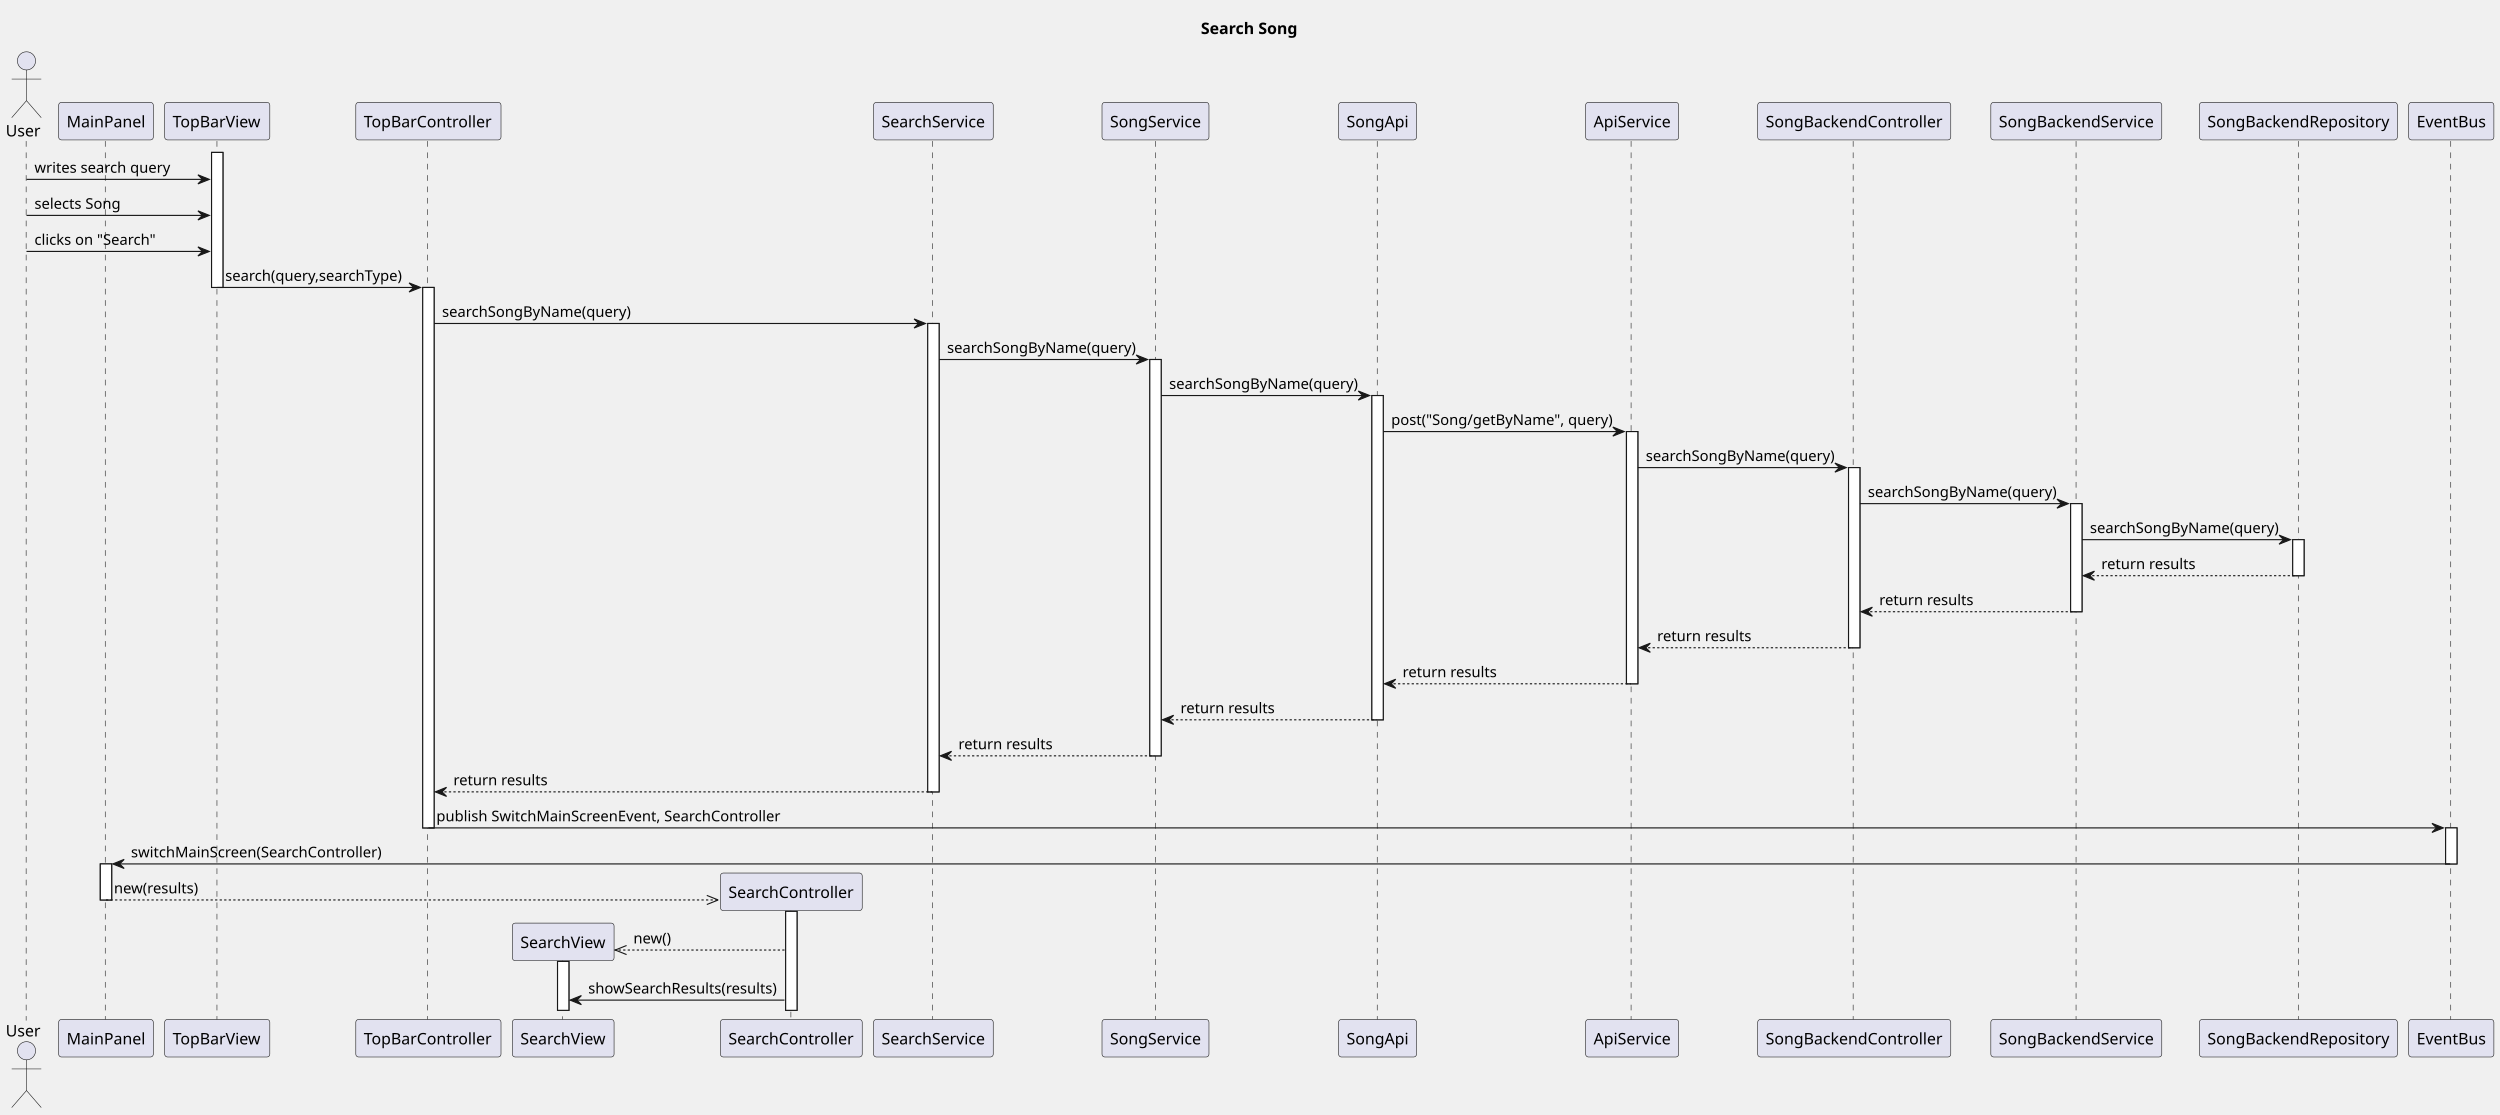
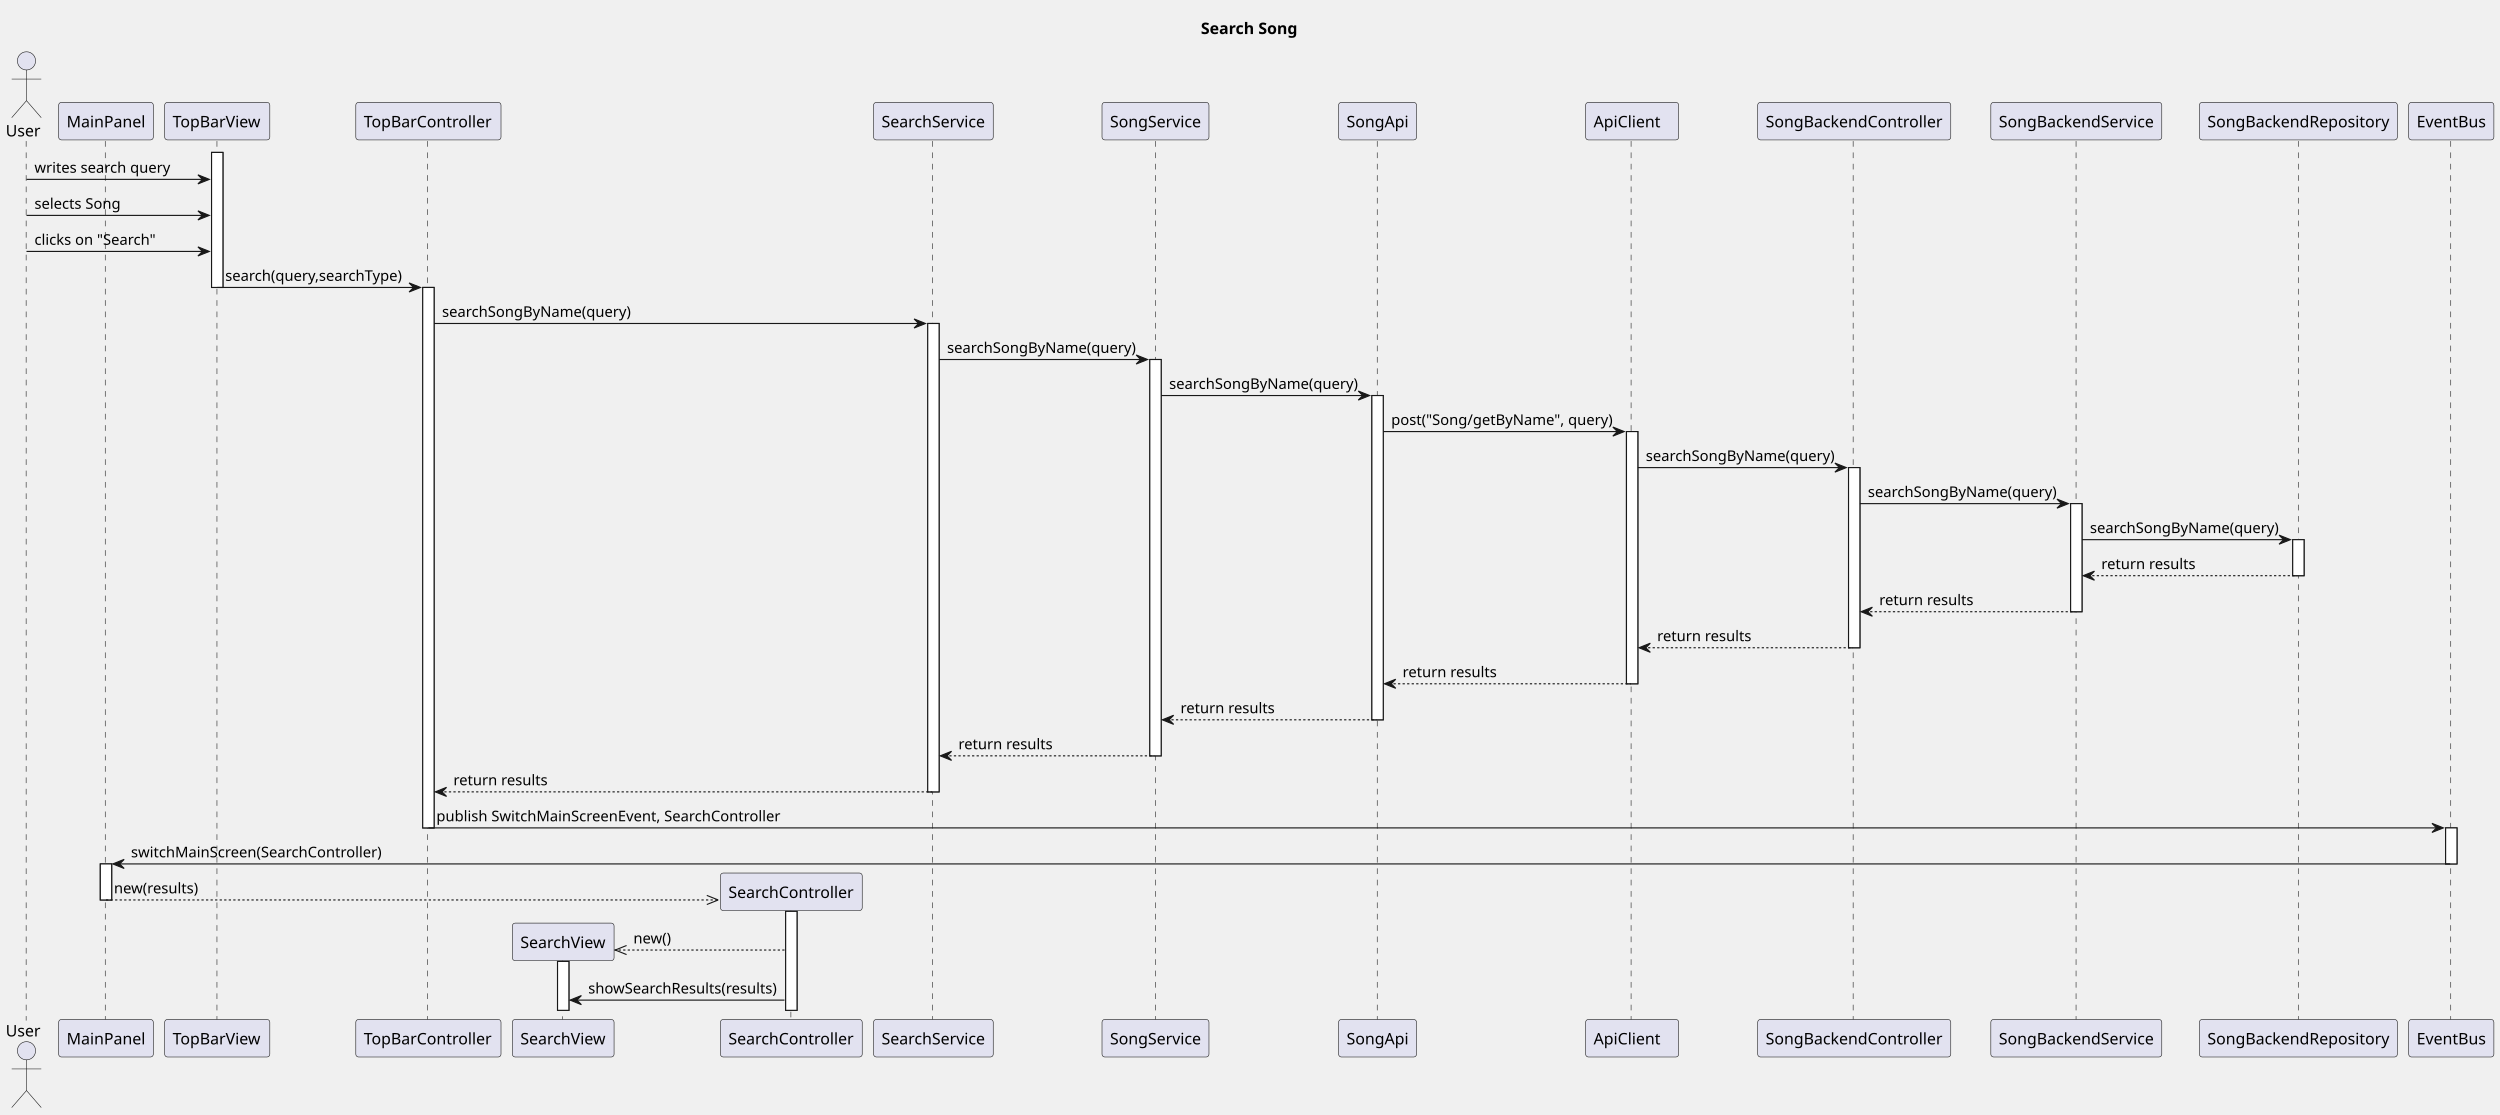
<svg xmlns="http://www.w3.org/2000/svg" contentStyleType="text/css" data-diagram-type="SEQUENCE" height="981px" preserveAspectRatio="none" style="width:2200px;height:981px;background:#FFFFFF;" version="1.1" viewBox="0 0 2200 981" width="2200px" zoomAndPan="magnify">
  <defs />
  <g>
    <text fill="#000000" font-family="sans-serif" font-size="14" font-weight="bold" lengthAdjust="spacing" textLength="85.092" x="1056.761" y="29.966">Search Song</text>
    <g>
      <rect fill="#FFFFFF" height="31.706" style="stroke:#181818;stroke-width:1;" width="10" x="88.268" y="760.256" />
    </g>
    <g>
      <rect fill="#FFFFFF" height="118.824" style="stroke:#181818;stroke-width:1;" width="10" x="186.173" y="134.136" />
    </g>
    <g>
      <rect fill="#FFFFFF" height="475.59" style="stroke:#181818;stroke-width:1;" width="10" x="371.993" y="252.96" />
    </g>
    <g>
      <rect fill="#FFFFFF" height="43.068" style="stroke:#181818;stroke-width:1;" width="10" x="490.632" y="846.03" />
    </g>
    <g>
      <rect fill="#FFFFFF" height="87.136" style="stroke:#181818;stroke-width:1;" width="10" x="691.37" y="801.962" />
    </g>
    <g>
      <rect fill="#FFFFFF" height="412.178" style="stroke:#181818;stroke-width:1;" width="10" x="816.401" y="284.666" />
    </g>
    <g>
      <rect fill="#FFFFFF" height="348.766" style="stroke:#181818;stroke-width:1;" width="10" x="1011.827" y="316.372" />
    </g>
    <g>
      <rect fill="#FFFFFF" height="285.354" style="stroke:#181818;stroke-width:1;" width="10" x="1207.253" y="348.078" />
    </g>
    <g>
      <rect fill="#FFFFFF" height="221.942" style="stroke:#181818;stroke-width:1;" width="10" x="1431.293" y="379.784" />
    </g>
    <g>
      <rect fill="#FFFFFF" height="158.53" style="stroke:#181818;stroke-width:1;" width="10" x="1626.719" y="411.49" />
    </g>
    <g>
      <rect fill="#FFFFFF" height="95.118" style="stroke:#181818;stroke-width:1;" width="10" x="1822.145" y="443.196" />
    </g>
    <g>
      <rect fill="#FFFFFF" height="31.706" style="stroke:#181818;stroke-width:1;" width="10" x="2017.571" y="474.902" />
    </g>
    <g>
      <rect fill="#FFFFFF" height="31.706" style="stroke:#181818;stroke-width:1;" width="10" x="2152.135" y="728.55" />
    </g>
    <g class="participant-lifeline" data-entity-uid="part1" data-qualified-name="User" id="part1-lifeline">
      <g>
        <rect fill="#000000" fill-opacity="0" height="773.962" width="8" x="19.309" y="124.136" />
        <line style="stroke:#181818;stroke-width:0.5;stroke-dasharray:5,5;" x1="23" x2="23" y1="124.136" y2="898.098" />
      </g>
    </g>
    <g class="participant-lifeline" data-entity-uid="part2" data-qualified-name="MainPanel" id="part2-lifeline">
      <g>
        <rect fill="#000000" fill-opacity="0" height="773.962" width="8" x="89.268" y="124.136" />
        <line style="stroke:#181818;stroke-width:0.5;stroke-dasharray:5,5;" x1="92.618" x2="92.618" y1="124.136" y2="898.098" />
      </g>
    </g>
    <g class="participant-lifeline" data-entity-uid="part3" data-qualified-name="TopBarView" id="part3-lifeline">
      <g>
        <rect fill="#000000" fill-opacity="0" height="773.962" width="8" x="187.173" y="124.136" />
        <line style="stroke:#181818;stroke-width:0.5;stroke-dasharray:5,5;" x1="190.918" x2="190.918" y1="124.136" y2="898.098" />
      </g>
    </g>
    <g class="participant-lifeline" data-entity-uid="part4" data-qualified-name="TopBarController" id="part4-lifeline">
      <g>
        <rect fill="#000000" fill-opacity="0" height="773.962" width="8" x="372.993" y="124.136" />
        <line style="stroke:#181818;stroke-width:0.5;stroke-dasharray:5,5;" x1="376.104" x2="376.104" y1="124.136" y2="898.098" />
      </g>
    </g>
    <g class="participant-lifeline" data-entity-uid="part5" data-qualified-name="SearchView" id="part5-lifeline">
      <g>
        <rect fill="#000000" fill-opacity="0" height="53.74" width="8" x="491.632" y="844.358" />
        <line style="stroke:#181818;stroke-width:0.5;stroke-dasharray:5,5;" x1="494.881" x2="494.881" y1="844.358" y2="898.098" />
      </g>
    </g>
    <g class="participant-lifeline" data-entity-uid="part6" data-qualified-name="SearchController" id="part6-lifeline">
      <g>
        <rect fill="#000000" fill-opacity="0" height="97.808" width="8" x="692.37" y="800.29" />
        <line style="stroke:#181818;stroke-width:0.5;stroke-dasharray:5,5;" x1="695.987" x2="695.987" y1="800.29" y2="898.098" />
      </g>
    </g>
    <g class="participant-lifeline" data-entity-uid="part7" data-qualified-name="SearchService" id="part7-lifeline">
      <g>
        <rect fill="#000000" fill-opacity="0" height="773.962" width="8" x="817.401" y="124.136" />
        <line style="stroke:#181818;stroke-width:0.5;stroke-dasharray:5,5;" x1="820.754" x2="820.754" y1="124.136" y2="898.098" />
      </g>
    </g>
    <g class="participant-lifeline" data-entity-uid="part8" data-qualified-name="SongService" id="part8-lifeline">
      <g>
        <rect fill="#000000" fill-opacity="0" height="773.962" width="8" x="1012.827" y="124.136" />
        <line style="stroke:#181818;stroke-width:0.5;stroke-dasharray:5,5;" x1="1016.766" x2="1016.766" y1="124.136" y2="898.098" />
      </g>
    </g>
    <g class="participant-lifeline" data-entity-uid="part9" data-qualified-name="SongApi" id="part9-lifeline">
      <g>
        <rect fill="#000000" fill-opacity="0" height="773.962" width="8" x="1208.253" y="124.136" />
        <line style="stroke:#181818;stroke-width:0.5;stroke-dasharray:5,5;" x1="1211.96" x2="1211.96" y1="124.136" y2="898.098" />
      </g>
    </g>
-     <g class="participant-lifeline" data-entity-uid="part10" data-qualified-name="ApiService" id="part10-lifeline">
+     <g class="participant-lifeline" data-entity-uid="part10" data-qualified-name="ApiClient" id="part10-lifeline">
      <g>
        <rect fill="#000000" fill-opacity="0" height="773.962" width="8" x="1432.293" y="124.136" />
        <line style="stroke:#181818;stroke-width:0.5;stroke-dasharray:5,5;" x1="1435.357" x2="1435.357" y1="124.136" y2="898.098" />
      </g>
    </g>
    <g class="participant-lifeline" data-entity-uid="part11" data-qualified-name="SongBackendController" id="part11-lifeline">
      <g>
        <rect fill="#000000" fill-opacity="0" height="773.962" width="8" x="1627.719" y="124.136" />
        <line style="stroke:#181818;stroke-width:0.5;stroke-dasharray:5,5;" x1="1630.767" x2="1630.767" y1="124.136" y2="898.098" />
      </g>
    </g>
    <g class="participant-lifeline" data-entity-uid="part12" data-qualified-name="SongBackendService" id="part12-lifeline">
      <g>
        <rect fill="#000000" fill-opacity="0" height="773.962" width="8" x="1823.145" y="124.136" />
        <line style="stroke:#181818;stroke-width:0.5;stroke-dasharray:5,5;" x1="1826.93" x2="1826.93" y1="124.136" y2="898.098" />
      </g>
    </g>
    <g class="participant-lifeline" data-entity-uid="part13" data-qualified-name="SongBackendRepository" id="part13-lifeline">
      <g>
        <rect fill="#000000" fill-opacity="0" height="773.962" width="8" x="2018.571" y="124.136" />
        <line style="stroke:#181818;stroke-width:0.5;stroke-dasharray:5,5;" x1="2022.484" x2="2022.484" y1="124.136" y2="898.098" />
      </g>
    </g>
    <g class="participant-lifeline" data-entity-uid="part14" data-qualified-name="EventBus" id="part14-lifeline">
      <g>
        <rect fill="#000000" fill-opacity="0" height="773.962" width="8" x="2153.135" y="124.136" />
        <line style="stroke:#181818;stroke-width:0.5;stroke-dasharray:5,5;" x1="2156.658" x2="2156.658" y1="124.136" y2="898.098" />
      </g>
    </g>
    <g class="participant participant-head" data-entity-uid="part1" data-qualified-name="User" id="part1-head">
      <text fill="#000000" font-family="sans-serif" font-size="14" lengthAdjust="spacing" textLength="30.618" x="5" y="120.034">User</text>
      <ellipse cx="23.309" cy="53.568" fill="#E2E2F0" rx="8" ry="8" style="stroke:#181818;stroke-width:0.5;" />
      <path d="M23.309,61.568 L23.309,88.568 M10.309,69.568 L36.309,69.568 M23.309,88.568 L10.309,103.568 M23.309,88.568 L36.309,103.568" fill="none" style="stroke:#181818;stroke-width:0.5;" />
    </g>
    <g class="participant participant-tail" data-entity-uid="part1" data-qualified-name="User" id="part1-tail">
      <text fill="#000000" font-family="sans-serif" font-size="14" lengthAdjust="spacing" textLength="30.618" x="5" y="912.064">User</text>
      <ellipse cx="23.309" cy="924.666" fill="#E2E2F0" rx="8" ry="8" style="stroke:#181818;stroke-width:0.5;" />
      <path d="M23.309,932.666 L23.309,959.666 M10.309,940.666 L36.309,940.666 M23.309,959.666 L10.309,974.666 M23.309,959.666 L36.309,974.666" fill="none" style="stroke:#181818;stroke-width:0.5;" />
    </g>
    <g class="participant participant-head" data-entity-uid="part2" data-qualified-name="MainPanel" id="part2-head">
      <rect fill="#E2E2F0" height="33.068" rx="2.5" ry="2.5" style="stroke:#181818;stroke-width:0.5;" width="83.3" x="51.618" y="90.068" />
      <text fill="#000000" font-family="sans-serif" font-size="14" lengthAdjust="spacing" textLength="69.3" x="58.618" y="112.034">MainPanel</text>
    </g>
    <g class="participant participant-tail" data-entity-uid="part2" data-qualified-name="MainPanel" id="part2-tail">
      <rect fill="#E2E2F0" height="33.068" rx="2.5" ry="2.5" style="stroke:#181818;stroke-width:0.5;" width="83.3" x="51.618" y="897.098" />
      <text fill="#000000" font-family="sans-serif" font-size="14" lengthAdjust="spacing" textLength="69.3" x="58.618" y="919.064">MainPanel</text>
    </g>
    <g class="participant participant-head" data-entity-uid="part3" data-qualified-name="TopBarView" id="part3-head">
      <rect fill="#E2E2F0" height="33.068" rx="2.5" ry="2.5" style="stroke:#181818;stroke-width:0.5;" width="92.512" x="144.918" y="90.068" />
      <text fill="#000000" font-family="sans-serif" font-size="14" lengthAdjust="spacing" textLength="78.512" x="151.918" y="112.034">TopBarView</text>
    </g>
    <g class="participant participant-tail" data-entity-uid="part3" data-qualified-name="TopBarView" id="part3-tail">
      <rect fill="#E2E2F0" height="33.068" rx="2.5" ry="2.5" style="stroke:#181818;stroke-width:0.5;" width="92.512" x="144.918" y="897.098" />
      <text fill="#000000" font-family="sans-serif" font-size="14" lengthAdjust="spacing" textLength="78.512" x="151.918" y="919.064">TopBarView</text>
    </g>
    <g class="participant participant-head" data-entity-uid="part4" data-qualified-name="TopBarController" id="part4-head">
      <rect fill="#E2E2F0" height="33.068" rx="2.5" ry="2.5" style="stroke:#181818;stroke-width:0.5;" width="127.778" x="313.104" y="90.068" />
      <text fill="#000000" font-family="sans-serif" font-size="14" lengthAdjust="spacing" textLength="113.778" x="320.104" y="112.034">TopBarController</text>
    </g>
    <g class="participant participant-tail" data-entity-uid="part4" data-qualified-name="TopBarController" id="part4-tail">
      <rect fill="#E2E2F0" height="33.068" rx="2.5" ry="2.5" style="stroke:#181818;stroke-width:0.5;" width="127.778" x="313.104" y="897.098" />
      <text fill="#000000" font-family="sans-serif" font-size="14" lengthAdjust="spacing" textLength="113.778" x="320.104" y="919.064">TopBarController</text>
    </g>
    <g class="participant participant-tail" data-entity-uid="part5" data-qualified-name="SearchView" id="part5-tail">
      <rect fill="#E2E2F0" height="33.068" rx="2.5" ry="2.5" style="stroke:#181818;stroke-width:0.5;" width="89.502" x="450.881" y="897.098" />
      <text fill="#000000" font-family="sans-serif" font-size="14" lengthAdjust="spacing" textLength="75.502" x="457.881" y="919.064">SearchView</text>
    </g>
    <g class="participant participant-tail" data-entity-uid="part6" data-qualified-name="SearchController" id="part6-tail">
      <rect fill="#E2E2F0" height="33.068" rx="2.5" ry="2.5" style="stroke:#181818;stroke-width:0.5;" width="124.768" x="633.987" y="897.098" />
      <text fill="#000000" font-family="sans-serif" font-size="14" lengthAdjust="spacing" textLength="110.768" x="640.987" y="919.064">SearchController</text>
    </g>
    <g class="participant participant-head" data-entity-uid="part7" data-qualified-name="SearchService" id="part7-head">
      <rect fill="#E2E2F0" height="33.068" rx="2.5" ry="2.5" style="stroke:#181818;stroke-width:0.5;" width="105.294" x="768.754" y="90.068" />
      <text fill="#000000" font-family="sans-serif" font-size="14" lengthAdjust="spacing" textLength="91.294" x="775.754" y="112.034">SearchService</text>
    </g>
    <g class="participant participant-tail" data-entity-uid="part7" data-qualified-name="SearchService" id="part7-tail">
      <rect fill="#E2E2F0" height="33.068" rx="2.5" ry="2.5" style="stroke:#181818;stroke-width:0.5;" width="105.294" x="768.754" y="897.098" />
      <text fill="#000000" font-family="sans-serif" font-size="14" lengthAdjust="spacing" textLength="91.294" x="775.754" y="919.064">SearchService</text>
    </g>
    <g class="participant participant-head" data-entity-uid="part8" data-qualified-name="SongService" id="part8-head">
      <rect fill="#E2E2F0" height="33.068" rx="2.5" ry="2.5" style="stroke:#181818;stroke-width:0.5;" width="94.122" x="969.766" y="90.068" />
      <text fill="#000000" font-family="sans-serif" font-size="14" lengthAdjust="spacing" textLength="80.122" x="976.766" y="112.034">SongService</text>
    </g>
    <g class="participant participant-tail" data-entity-uid="part8" data-qualified-name="SongService" id="part8-tail">
      <rect fill="#E2E2F0" height="33.068" rx="2.5" ry="2.5" style="stroke:#181818;stroke-width:0.5;" width="94.122" x="969.766" y="897.098" />
      <text fill="#000000" font-family="sans-serif" font-size="14" lengthAdjust="spacing" textLength="80.122" x="976.766" y="919.064">SongService</text>
    </g>
    <g class="participant participant-head" data-entity-uid="part9" data-qualified-name="SongApi" id="part9-head">
      <rect fill="#E2E2F0" height="33.068" rx="2.5" ry="2.5" style="stroke:#181818;stroke-width:0.5;" width="68.586" x="1177.96" y="90.068" />
      <text fill="#000000" font-family="sans-serif" font-size="14" lengthAdjust="spacing" textLength="54.586" x="1184.96" y="112.034">SongApi</text>
    </g>
    <g class="participant participant-tail" data-entity-uid="part9" data-qualified-name="SongApi" id="part9-tail">
      <rect fill="#E2E2F0" height="33.068" rx="2.5" ry="2.5" style="stroke:#181818;stroke-width:0.5;" width="68.586" x="1177.96" y="897.098" />
      <text fill="#000000" font-family="sans-serif" font-size="14" lengthAdjust="spacing" textLength="54.586" x="1184.96" y="919.064">SongApi</text>
    </g>
-     <g class="participant participant-head" data-entity-uid="part10" data-qualified-name="ApiService" id="part10-head">
+     <g class="participant participant-head" data-entity-uid="part10" data-qualified-name="ApiClient" id="part10-head">
      <rect fill="#E2E2F0" height="33.068" rx="2.5" ry="2.5" style="stroke:#181818;stroke-width:0.5;" width="81.872" x="1395.357" y="90.068" />
-       <text fill="#000000" font-family="sans-serif" font-size="14" lengthAdjust="spacing" textLength="67.872" x="1402.357" y="112.034">ApiService</text>
-     </g>
-     <g class="participant participant-tail" data-entity-uid="part10" data-qualified-name="ApiService" id="part10-tail">
+       <text fill="#000000" font-family="sans-serif" font-size="14" lengthAdjust="spacing" textLength="67.872" x="1402.357" y="112.034">ApiClient</text>
+     </g>
+     <g class="participant participant-tail" data-entity-uid="part10" data-qualified-name="ApiClient" id="part10-tail">
      <rect fill="#E2E2F0" height="33.068" rx="2.5" ry="2.5" style="stroke:#181818;stroke-width:0.5;" width="81.872" x="1395.357" y="897.098" />
-       <text fill="#000000" font-family="sans-serif" font-size="14" lengthAdjust="spacing" textLength="67.872" x="1402.357" y="919.064">ApiService</text>
+       <text fill="#000000" font-family="sans-serif" font-size="14" lengthAdjust="spacing" textLength="67.872" x="1402.357" y="919.064">ApiClient</text>
    </g>
    <g class="participant participant-head" data-entity-uid="part11" data-qualified-name="SongBackendController" id="part11-head">
      <rect fill="#E2E2F0" height="33.068" rx="2.5" ry="2.5" style="stroke:#181818;stroke-width:0.5;" width="169.903" x="1546.767" y="90.068" />
      <text fill="#000000" font-family="sans-serif" font-size="14" lengthAdjust="spacing" textLength="155.903" x="1553.767" y="112.034">SongBackendController</text>
    </g>
    <g class="participant participant-tail" data-entity-uid="part11" data-qualified-name="SongBackendController" id="part11-tail">
      <rect fill="#E2E2F0" height="33.068" rx="2.5" ry="2.5" style="stroke:#181818;stroke-width:0.5;" width="169.903" x="1546.767" y="897.098" />
      <text fill="#000000" font-family="sans-serif" font-size="14" lengthAdjust="spacing" textLength="155.903" x="1553.767" y="919.064">SongBackendController</text>
    </g>
    <g class="participant participant-head" data-entity-uid="part12" data-qualified-name="SongBackendService" id="part12-head">
      <rect fill="#E2E2F0" height="33.068" rx="2.5" ry="2.5" style="stroke:#181818;stroke-width:0.5;" width="150.429" x="1751.93" y="90.068" />
      <text fill="#000000" font-family="sans-serif" font-size="14" lengthAdjust="spacing" textLength="136.429" x="1758.93" y="112.034">SongBackendService</text>
    </g>
    <g class="participant participant-tail" data-entity-uid="part12" data-qualified-name="SongBackendService" id="part12-tail">
      <rect fill="#E2E2F0" height="33.068" rx="2.5" ry="2.5" style="stroke:#181818;stroke-width:0.5;" width="150.429" x="1751.93" y="897.098" />
      <text fill="#000000" font-family="sans-serif" font-size="14" lengthAdjust="spacing" textLength="136.429" x="1758.93" y="919.064">SongBackendService</text>
    </g>
    <g class="participant participant-head" data-entity-uid="part13" data-qualified-name="SongBackendRepository" id="part13-head">
      <rect fill="#E2E2F0" height="33.068" rx="2.5" ry="2.5" style="stroke:#181818;stroke-width:0.5;" width="174.173" x="1935.484" y="90.068" />
      <text fill="#000000" font-family="sans-serif" font-size="14" lengthAdjust="spacing" textLength="160.173" x="1942.484" y="112.034">SongBackendRepository</text>
    </g>
    <g class="participant participant-tail" data-entity-uid="part13" data-qualified-name="SongBackendRepository" id="part13-tail">
      <rect fill="#E2E2F0" height="33.068" rx="2.5" ry="2.5" style="stroke:#181818;stroke-width:0.5;" width="174.173" x="1935.484" y="897.098" />
      <text fill="#000000" font-family="sans-serif" font-size="14" lengthAdjust="spacing" textLength="160.173" x="1942.484" y="919.064">SongBackendRepository</text>
    </g>
    <g class="participant participant-head" data-entity-uid="part14" data-qualified-name="EventBus" id="part14-head">
      <rect fill="#E2E2F0" height="33.068" rx="2.5" ry="2.5" style="stroke:#181818;stroke-width:0.5;" width="74.956" x="2119.658" y="90.068" />
      <text fill="#000000" font-family="sans-serif" font-size="14" lengthAdjust="spacing" textLength="60.956" x="2126.658" y="112.034">EventBus</text>
    </g>
    <g class="participant participant-tail" data-entity-uid="part14" data-qualified-name="EventBus" id="part14-tail">
      <rect fill="#E2E2F0" height="33.068" rx="2.5" ry="2.5" style="stroke:#181818;stroke-width:0.5;" width="74.956" x="2119.658" y="897.098" />
      <text fill="#000000" font-family="sans-serif" font-size="14" lengthAdjust="spacing" textLength="60.956" x="2126.658" y="919.064">EventBus</text>
    </g>
    <g>
      <rect fill="#FFFFFF" height="31.706" style="stroke:#181818;stroke-width:1;" width="10" x="88.268" y="760.256" />
    </g>
    <g>
      <rect fill="#FFFFFF" height="118.824" style="stroke:#181818;stroke-width:1;" width="10" x="186.173" y="134.136" />
    </g>
    <g>
      <rect fill="#FFFFFF" height="475.59" style="stroke:#181818;stroke-width:1;" width="10" x="371.993" y="252.96" />
    </g>
    <g>
      <rect fill="#FFFFFF" height="43.068" style="stroke:#181818;stroke-width:1;" width="10" x="490.632" y="846.03" />
    </g>
    <g>
      <rect fill="#FFFFFF" height="87.136" style="stroke:#181818;stroke-width:1;" width="10" x="691.37" y="801.962" />
    </g>
    <g>
      <rect fill="#FFFFFF" height="412.178" style="stroke:#181818;stroke-width:1;" width="10" x="816.401" y="284.666" />
    </g>
    <g>
      <rect fill="#FFFFFF" height="348.766" style="stroke:#181818;stroke-width:1;" width="10" x="1011.827" y="316.372" />
    </g>
    <g>
      <rect fill="#FFFFFF" height="285.354" style="stroke:#181818;stroke-width:1;" width="10" x="1207.253" y="348.078" />
    </g>
    <g>
      <rect fill="#FFFFFF" height="221.942" style="stroke:#181818;stroke-width:1;" width="10" x="1431.293" y="379.784" />
    </g>
    <g>
      <rect fill="#FFFFFF" height="158.53" style="stroke:#181818;stroke-width:1;" width="10" x="1626.719" y="411.49" />
    </g>
    <g>
      <rect fill="#FFFFFF" height="95.118" style="stroke:#181818;stroke-width:1;" width="10" x="1822.145" y="443.196" />
    </g>
    <g>
      <rect fill="#FFFFFF" height="31.706" style="stroke:#181818;stroke-width:1;" width="10" x="2017.571" y="474.902" />
    </g>
    <g>
      <rect fill="#FFFFFF" height="31.706" style="stroke:#181818;stroke-width:1;" width="10" x="2152.135" y="728.55" />
    </g>
    <g class="message" data-entity-1="part1" data-entity-2="part3" id="msg1">
      <polygon fill="#181818" points="174.173,153.842,184.173,157.842,174.173,161.842,178.173,157.842" style="stroke:#181818;stroke-width:1;" />
      <line style="stroke:#181818;stroke-width:1;" x1="23.309" x2="180.173" y1="157.842" y2="157.842" />
      <text fill="#000000" font-family="sans-serif" font-size="13" lengthAdjust="spacing" textLength="119.808" x="30.309" y="152.033">writes search query</text>
    </g>
    <g class="message" data-entity-1="part1" data-entity-2="part3" id="msg2">
      <polygon fill="#181818" points="174.173,185.548,184.173,189.548,174.173,193.548,178.173,189.548" style="stroke:#181818;stroke-width:1;" />
      <line style="stroke:#181818;stroke-width:1;" x1="23.309" x2="180.173" y1="189.548" y2="189.548" />
      <text fill="#000000" font-family="sans-serif" font-size="13" lengthAdjust="spacing" textLength="75.816" x="30.309" y="183.739">selects Song</text>
    </g>
    <g class="message" data-entity-1="part1" data-entity-2="part3" id="msg3">
      <polygon fill="#181818" points="174.173,217.254,184.173,221.254,174.173,225.254,178.173,221.254" style="stroke:#181818;stroke-width:1;" />
      <line style="stroke:#181818;stroke-width:1;" x1="23.309" x2="180.173" y1="221.254" y2="221.254" />
      <text fill="#000000" font-family="sans-serif" font-size="13" lengthAdjust="spacing" textLength="107.029" x="30.309" y="215.445">clicks on "Search"</text>
    </g>
    <g class="message" data-entity-1="part3" data-entity-2="part4" id="msg4">
      <polygon fill="#181818" points="359.993,248.96,369.993,252.96,359.993,256.96,363.993,252.96" style="stroke:#181818;stroke-width:1;" />
      <line style="stroke:#181818;stroke-width:1;" x1="191.173" x2="365.993" y1="252.96" y2="252.96" />
      <text fill="#000000" font-family="sans-serif" font-size="13" lengthAdjust="spacing" textLength="156.819" x="198.173" y="247.151">search(query,searchType)</text>
    </g>
    <g class="message" data-entity-1="part4" data-entity-2="part7" id="msg5">
      <polygon fill="#181818" points="804.401,280.666,814.401,284.666,804.401,288.666,808.401,284.666" style="stroke:#181818;stroke-width:1;" />
      <line style="stroke:#181818;stroke-width:1;" x1="381.993" x2="810.401" y1="284.666" y2="284.666" />
      <text fill="#000000" font-family="sans-serif" font-size="13" lengthAdjust="spacing" textLength="166.426" x="388.993" y="278.857">searchSongByName(query)</text>
    </g>
    <g class="message" data-entity-1="part7" data-entity-2="part8" id="msg6">
      <polygon fill="#181818" points="999.827,312.372,1009.827,316.372,999.827,320.372,1003.827,316.372" style="stroke:#181818;stroke-width:1;" />
      <line style="stroke:#181818;stroke-width:1;" x1="826.401" x2="1005.827" y1="316.372" y2="316.372" />
      <text fill="#000000" font-family="sans-serif" font-size="13" lengthAdjust="spacing" textLength="166.426" x="833.401" y="310.563">searchSongByName(query)</text>
    </g>
    <g class="message" data-entity-1="part8" data-entity-2="part9" id="msg7">
      <polygon fill="#181818" points="1195.253,344.078,1205.253,348.078,1195.253,352.078,1199.253,348.078" style="stroke:#181818;stroke-width:1;" />
      <line style="stroke:#181818;stroke-width:1;" x1="1021.827" x2="1201.253" y1="348.078" y2="348.078" />
      <text fill="#000000" font-family="sans-serif" font-size="13" lengthAdjust="spacing" textLength="166.426" x="1028.827" y="342.269">searchSongByName(query)</text>
    </g>
    <g class="message" data-entity-1="part9" data-entity-2="part10" id="msg8">
      <polygon fill="#181818" points="1419.293,375.784,1429.293,379.784,1419.293,383.784,1423.293,379.784" style="stroke:#181818;stroke-width:1;" />
      <line style="stroke:#181818;stroke-width:1;" x1="1217.253" x2="1425.293" y1="379.784" y2="379.784" />
      <text fill="#000000" font-family="sans-serif" font-size="13" lengthAdjust="spacing" textLength="195.039" x="1224.253" y="373.975">post("Song/getByName", query)</text>
    </g>
    <g class="message" data-entity-1="part10" data-entity-2="part11" id="msg9">
      <polygon fill="#181818" points="1614.719,407.49,1624.719,411.49,1614.719,415.49,1618.719,411.49" style="stroke:#181818;stroke-width:1;" />
      <line style="stroke:#181818;stroke-width:1;" x1="1441.293" x2="1620.719" y1="411.49" y2="411.49" />
      <text fill="#000000" font-family="sans-serif" font-size="13" lengthAdjust="spacing" textLength="166.426" x="1448.293" y="405.681">searchSongByName(query)</text>
    </g>
    <g class="message" data-entity-1="part11" data-entity-2="part12" id="msg10">
      <polygon fill="#181818" points="1810.145,439.196,1820.145,443.196,1810.145,447.196,1814.145,443.196" style="stroke:#181818;stroke-width:1;" />
      <line style="stroke:#181818;stroke-width:1;" x1="1636.719" x2="1816.145" y1="443.196" y2="443.196" />
      <text fill="#000000" font-family="sans-serif" font-size="13" lengthAdjust="spacing" textLength="166.426" x="1643.719" y="437.387">searchSongByName(query)</text>
    </g>
    <g class="message" data-entity-1="part12" data-entity-2="part13" id="msg11">
      <polygon fill="#181818" points="2005.571,470.902,2015.571,474.902,2005.571,478.902,2009.571,474.902" style="stroke:#181818;stroke-width:1;" />
      <line style="stroke:#181818;stroke-width:1;" x1="1832.145" x2="2011.571" y1="474.902" y2="474.902" />
      <text fill="#000000" font-family="sans-serif" font-size="13" lengthAdjust="spacing" textLength="166.426" x="1839.145" y="469.093">searchSongByName(query)</text>
    </g>
    <g class="message" data-entity-1="part13" data-entity-2="part12" id="msg12">
      <polygon fill="#181818" points="1843.145,502.608,1833.145,506.608,1843.145,510.608,1839.145,506.608" style="stroke:#181818;stroke-width:1;" />
      <line style="stroke:#181818;stroke-width:1;stroke-dasharray:2,2;" x1="1837.145" x2="2021.571" y1="506.608" y2="506.608" />
      <text fill="#000000" font-family="sans-serif" font-size="13" lengthAdjust="spacing" textLength="83.447" x="1849.145" y="500.799">return results</text>
    </g>
    <g class="message" data-entity-1="part12" data-entity-2="part11" id="msg13">
      <polygon fill="#181818" points="1647.719,534.314,1637.719,538.314,1647.719,542.314,1643.719,538.314" style="stroke:#181818;stroke-width:1;" />
      <line style="stroke:#181818;stroke-width:1;stroke-dasharray:2,2;" x1="1641.719" x2="1826.145" y1="538.314" y2="538.314" />
      <text fill="#000000" font-family="sans-serif" font-size="13" lengthAdjust="spacing" textLength="83.447" x="1653.719" y="532.505">return results</text>
    </g>
    <g class="message" data-entity-1="part11" data-entity-2="part10" id="msg14">
      <polygon fill="#181818" points="1452.293,566.02,1442.293,570.02,1452.293,574.02,1448.293,570.02" style="stroke:#181818;stroke-width:1;" />
      <line style="stroke:#181818;stroke-width:1;stroke-dasharray:2,2;" x1="1446.293" x2="1630.719" y1="570.02" y2="570.02" />
      <text fill="#000000" font-family="sans-serif" font-size="13" lengthAdjust="spacing" textLength="83.447" x="1458.293" y="564.211">return results</text>
    </g>
    <g class="message" data-entity-1="part10" data-entity-2="part9" id="msg15">
      <polygon fill="#181818" points="1228.253,597.726,1218.253,601.726,1228.253,605.726,1224.253,601.726" style="stroke:#181818;stroke-width:1;" />
      <line style="stroke:#181818;stroke-width:1;stroke-dasharray:2,2;" x1="1222.253" x2="1435.293" y1="601.726" y2="601.726" />
      <text fill="#000000" font-family="sans-serif" font-size="13" lengthAdjust="spacing" textLength="83.447" x="1234.253" y="595.917">return results</text>
    </g>
    <g class="message" data-entity-1="part9" data-entity-2="part8" id="msg16">
      <polygon fill="#181818" points="1032.827,629.432,1022.827,633.432,1032.827,637.432,1028.827,633.432" style="stroke:#181818;stroke-width:1;" />
      <line style="stroke:#181818;stroke-width:1;stroke-dasharray:2,2;" x1="1026.827" x2="1211.253" y1="633.432" y2="633.432" />
      <text fill="#000000" font-family="sans-serif" font-size="13" lengthAdjust="spacing" textLength="83.447" x="1038.827" y="627.623">return results</text>
    </g>
    <g class="message" data-entity-1="part8" data-entity-2="part7" id="msg17">
      <polygon fill="#181818" points="837.401,661.138,827.401,665.138,837.401,669.138,833.401,665.138" style="stroke:#181818;stroke-width:1;" />
      <line style="stroke:#181818;stroke-width:1;stroke-dasharray:2,2;" x1="831.401" x2="1015.827" y1="665.138" y2="665.138" />
      <text fill="#000000" font-family="sans-serif" font-size="13" lengthAdjust="spacing" textLength="83.447" x="843.401" y="659.329">return results</text>
    </g>
    <g class="message" data-entity-1="part7" data-entity-2="part4" id="msg18">
      <polygon fill="#181818" points="392.993,692.844,382.993,696.844,392.993,700.844,388.993,696.844" style="stroke:#181818;stroke-width:1;" />
      <line style="stroke:#181818;stroke-width:1;stroke-dasharray:2,2;" x1="386.993" x2="820.401" y1="696.844" y2="696.844" />
      <text fill="#000000" font-family="sans-serif" font-size="13" lengthAdjust="spacing" textLength="83.447" x="398.993" y="691.035">return results</text>
    </g>
    <g class="message" data-entity-1="part4" data-entity-2="part14" id="msg19">
      <polygon fill="#181818" points="2140.135,724.55,2150.135,728.55,2140.135,732.55,2144.135,728.55" style="stroke:#181818;stroke-width:1;" />
      <line style="stroke:#181818;stroke-width:1;" x1="376.993" x2="2146.135" y1="728.55" y2="728.55" />
      <text fill="#000000" font-family="sans-serif" font-size="13" lengthAdjust="spacing" textLength="303.576" x="383.993" y="722.741">publish SwitchMainScreenEvent, SearchController</text>
    </g>
    <g class="message" data-entity-1="part14" data-entity-2="part2" id="msg20">
      <polygon fill="#181818" points="109.268,756.256,99.268,760.256,109.268,764.256,105.268,760.256" style="stroke:#181818;stroke-width:1;" />
      <line style="stroke:#181818;stroke-width:1;" x1="103.268" x2="2156.135" y1="760.256" y2="760.256" />
      <text fill="#000000" font-family="sans-serif" font-size="13" lengthAdjust="spacing" textLength="221.338" x="115.268" y="754.447">switchMainScreen(SearchController)</text>
    </g>
    <g class="message" data-entity-1="part2" data-entity-2="part6" id="msg21">
      <line style="stroke:#181818;stroke-width:1;" x1="631.987" x2="621.987" y1="791.962" y2="787.962" />
      <line style="stroke:#181818;stroke-width:1;" x1="631.987" x2="621.987" y1="791.962" y2="795.962" />
      <line style="stroke:#181818;stroke-width:1;stroke-dasharray:2,2;" x1="93.268" x2="632.987" y1="791.962" y2="791.962" />
      <text fill="#000000" font-family="sans-serif" font-size="13" lengthAdjust="spacing" textLength="74.62" x="100.268" y="786.153">new(results)</text>
    </g>
    <rect fill="#E2E2F0" height="33.068" rx="2.5" ry="2.5" style="stroke:#181818;stroke-width:0.5;" width="124.768" x="633.987" y="768.256" />
    <text fill="#000000" font-family="sans-serif" font-size="14" lengthAdjust="spacing" textLength="110.768" x="640.987" y="790.222">SearchController</text>
    <g class="message" data-entity-1="part6" data-entity-2="part5" id="msg23">
      <line style="stroke:#181818;stroke-width:1;" x1="541.383" x2="551.383" y1="836.03" y2="832.03" />
      <line style="stroke:#181818;stroke-width:1;" x1="541.383" x2="551.383" y1="836.03" y2="840.03" />
      <line style="stroke:#181818;stroke-width:1;stroke-dasharray:2,2;" x1="540.383" x2="690.37" y1="836.03" y2="836.03" />
      <text fill="#000000" font-family="sans-serif" font-size="13" lengthAdjust="spacing" textLength="33.384" x="557.383" y="830.221">new()</text>
    </g>
    <rect fill="#E2E2F0" height="33.068" rx="2.5" ry="2.5" style="stroke:#181818;stroke-width:0.5;" width="89.502" x="450.881" y="812.324" />
    <text fill="#000000" font-family="sans-serif" font-size="14" lengthAdjust="spacing" textLength="75.502" x="457.881" y="834.29">SearchView</text>
    <g class="message" data-entity-1="part6" data-entity-2="part5" id="msg25">
      <polygon fill="#181818" points="511.632,876.098,501.632,880.098,511.632,884.098,507.632,880.098" style="stroke:#181818;stroke-width:1;" />
      <line style="stroke:#181818;stroke-width:1;" x1="505.632" x2="690.37" y1="880.098" y2="880.098" />
      <text fill="#000000" font-family="sans-serif" font-size="13" lengthAdjust="spacing" textLength="166.738" x="517.632" y="874.289">showSearchResults(results)</text>
    </g>
  </g>
</svg>
